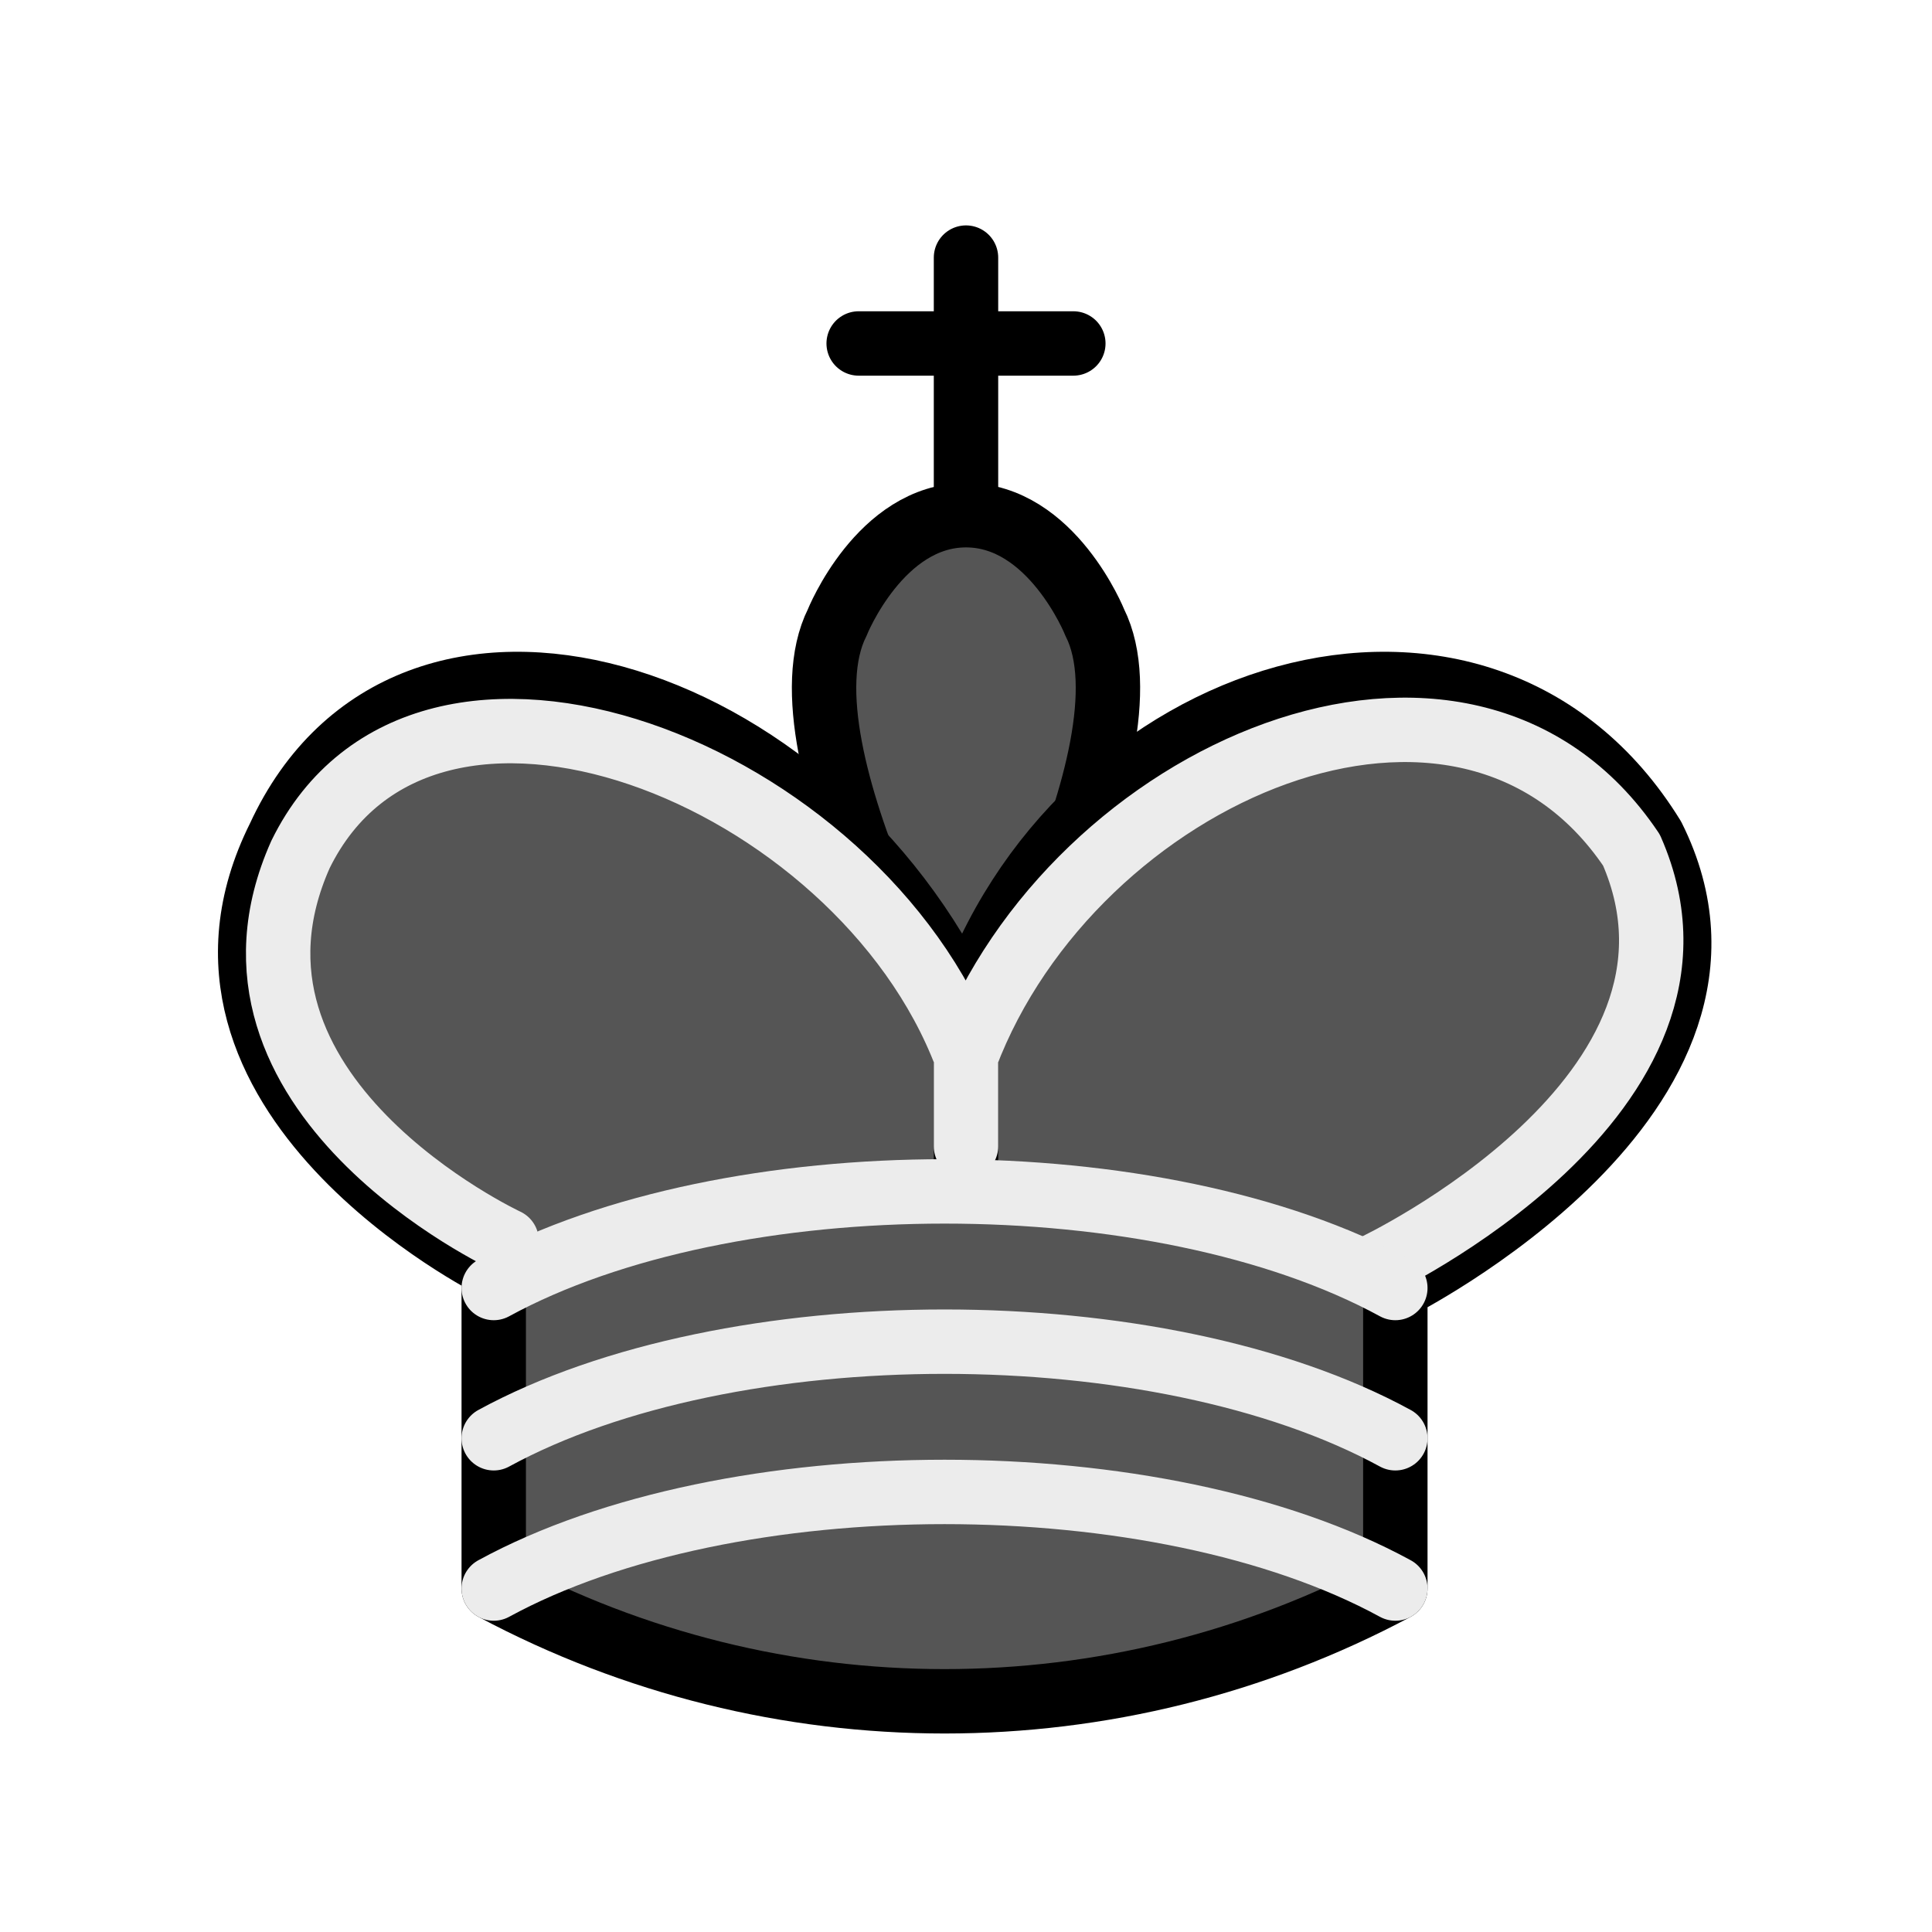
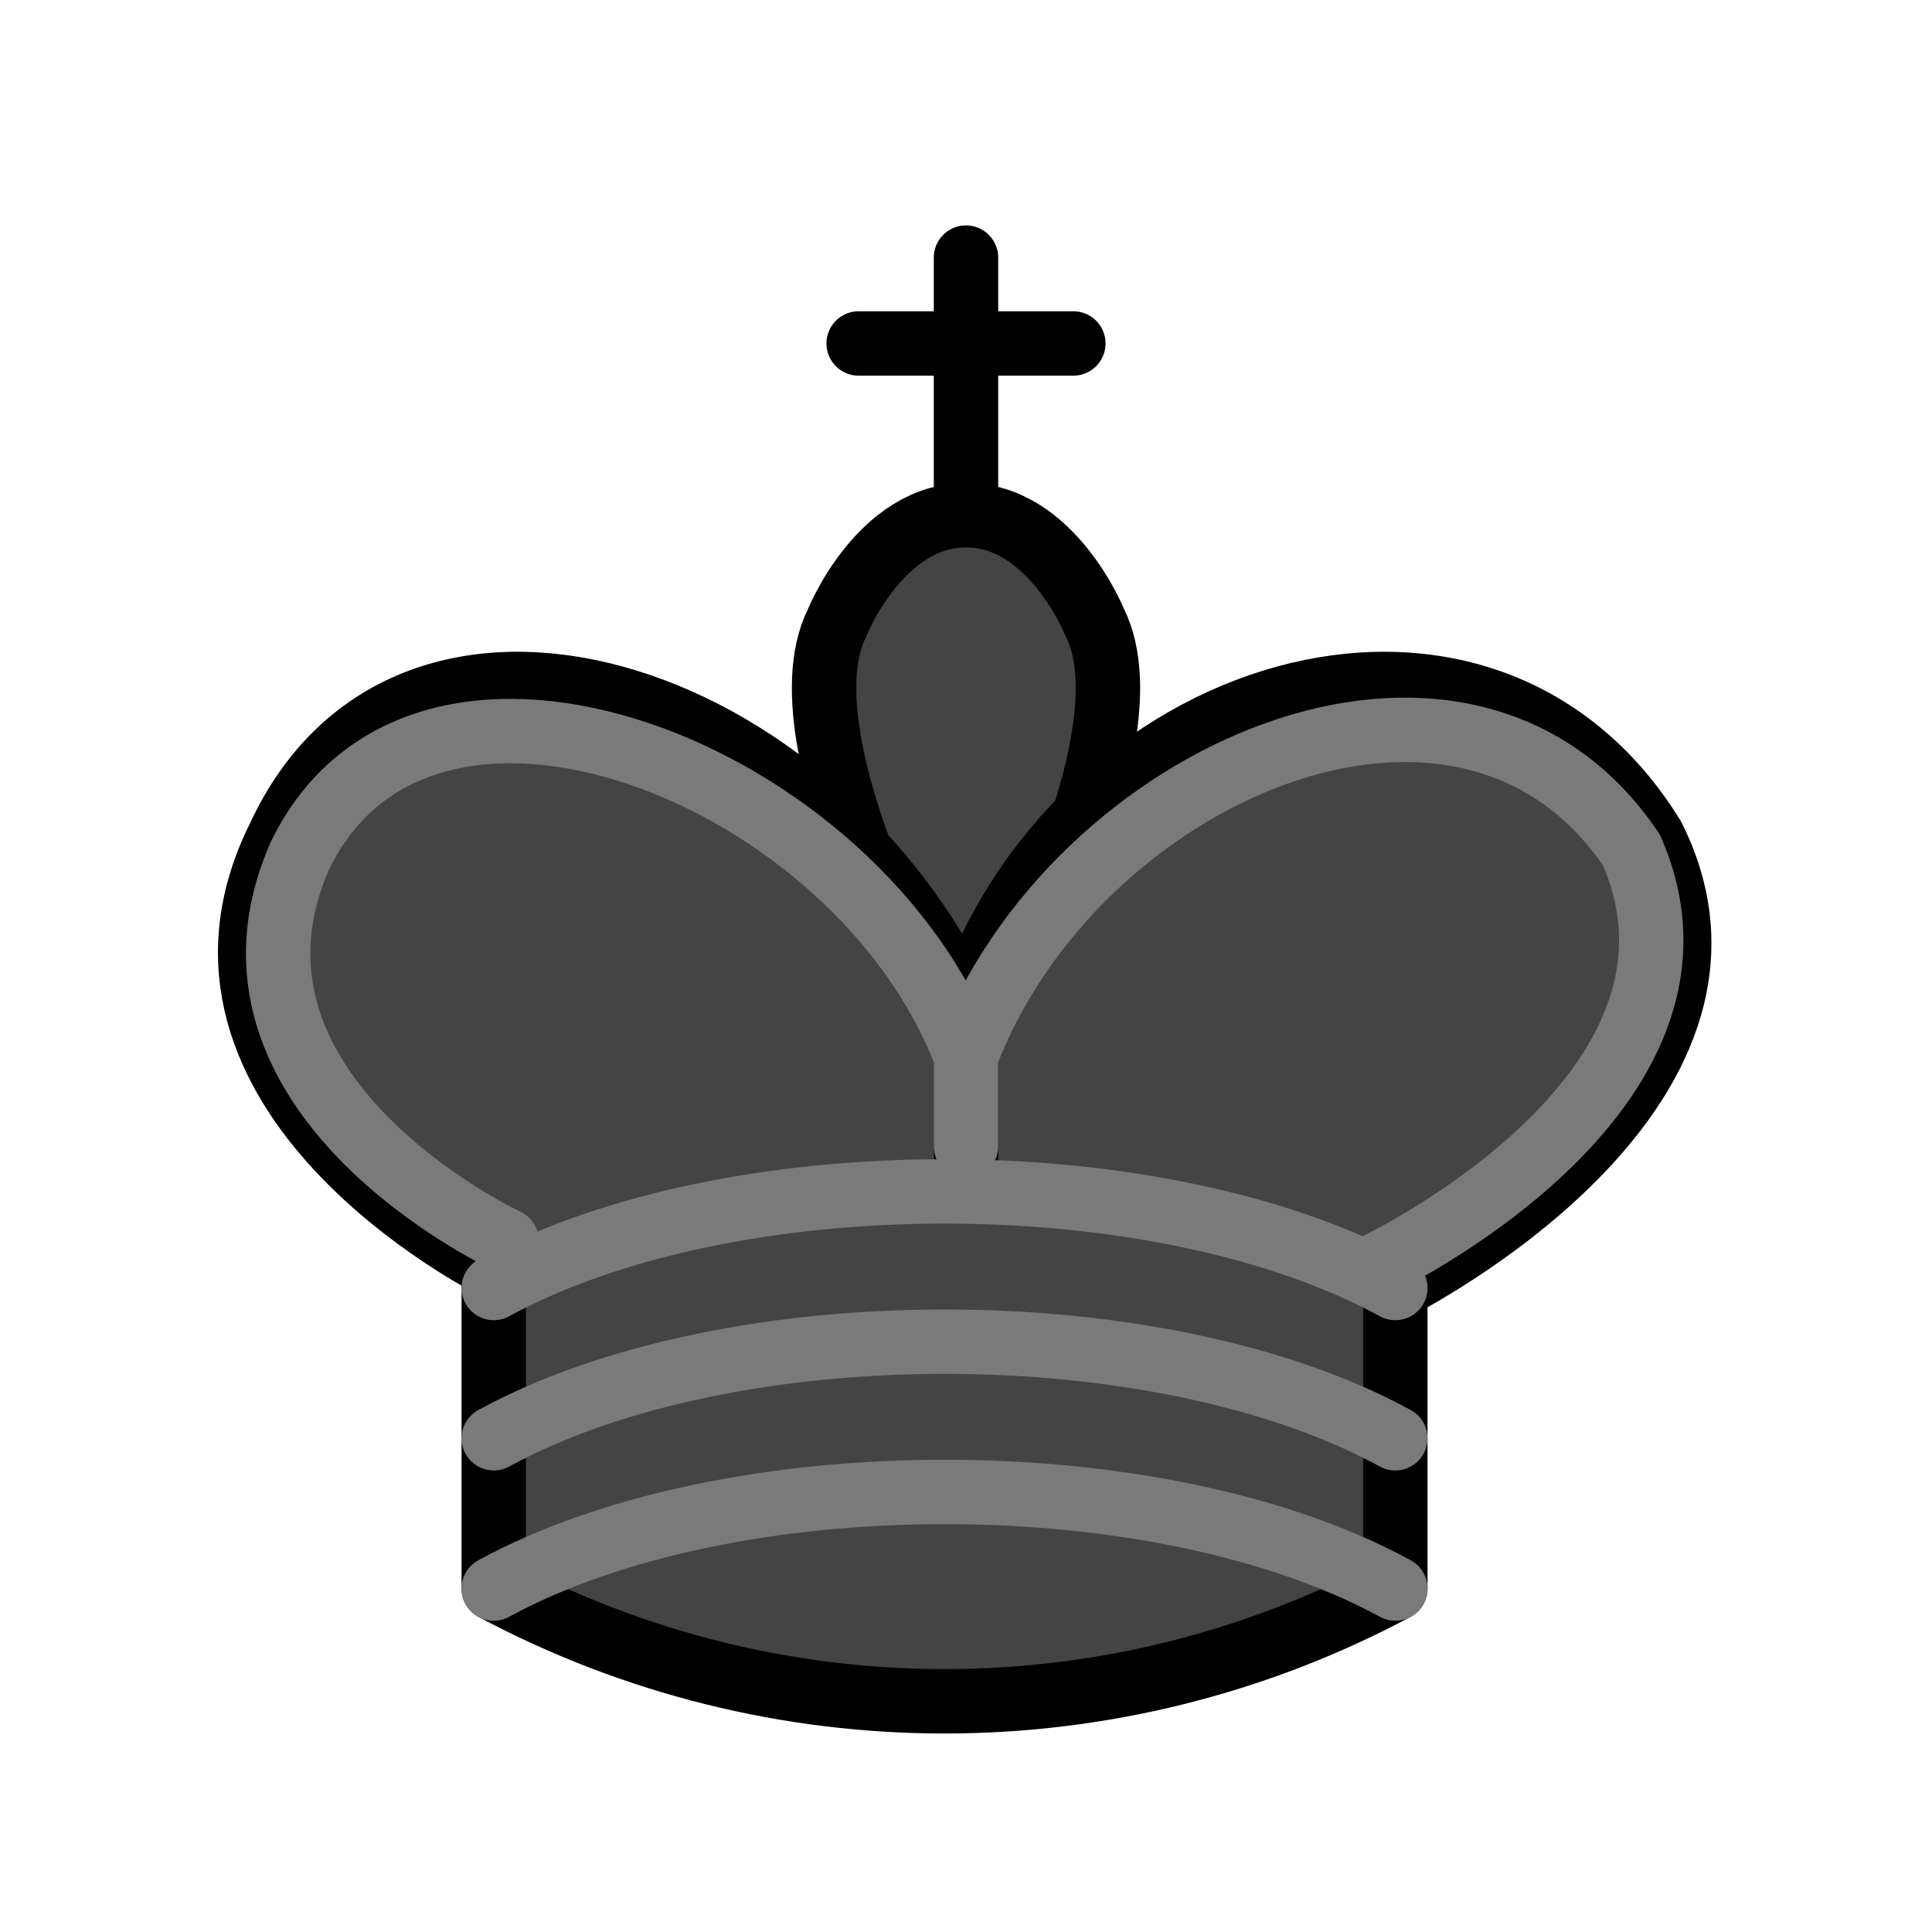
<svg xmlns="http://www.w3.org/2000/svg" style="color-scheme:light only" viewBox="0 0 45 45">
  <g fill="none" fill-rule="evenodd" stroke="#000" stroke-linecap="round" stroke-linejoin="round" stroke-width="1.5">
    <path stroke-linejoin="miter" d="M22.5 11.6V6" />
-     <path fill="#555555" stroke-linecap="butt" stroke-linejoin="miter" d="M22.5 25s4.5-7.5 3-10.5c0 0-1-2.5-3-2.5s-3 2.5-3 2.5c-1.5 3 3 10.5 3 10.5" />
-     <path fill="#555555" d="M11.5 37a22.3 22.3 0 0 0 21 0v-7s9-4.5 6-10.5c-4-6.5-13.5-3.5-16 4V27v-3.5c-3.5-7.5-13-10.5-16-4-3 6 5 10 5 10z" />
+     <path fill="#444444" stroke-linecap="butt" stroke-linejoin="miter" d="M22.5 25s4.5-7.5 3-10.5c0 0-1-2.5-3-2.5s-3 2.5-3 2.5c-1.5 3 3 10.5 3 10.5" />
+     <path fill="#444444" d="M11.5 37a22.3 22.3 0 0 0 21 0v-7s9-4.5 6-10.5c-4-6.5-13.5-3.5-16 4V27v-3.5c-3.5-7.5-13-10.5-16-4-3 6 5 10 5 10z" />
    <path stroke-linejoin="miter" d="M20 8h5" />
-     <path stroke="#ececec" d="M32 29.5s8.5-4 6-9.7C34.1 14 25 18 22.5 24.6v2.1-2.1C20 18 9.9 14 7 19.9c-2.5 5.6 4.8 9 4.8 9" />
-     <path stroke="#ececec" d="M11.5 30c5.5-3 15.5-3 21 0m-21 3.5c5.5-3 15.5-3 21 0m-21 3.5c5.5-3 15.5-3 21 0" />
+     <path stroke="#7a7a7a" d="M32 29.5s8.5-4 6-9.7C34.1 14 25 18 22.5 24.6v2.1-2.1C20 18 9.9 14 7 19.9c-2.5 5.6 4.8 9 4.8 9" />
+     <path stroke="#7a7a7a" d="M11.5 30c5.5-3 15.5-3 21 0m-21 3.5c5.5-3 15.5-3 21 0m-21 3.5c5.5-3 15.5-3 21 0" />
  </g>
</svg>
